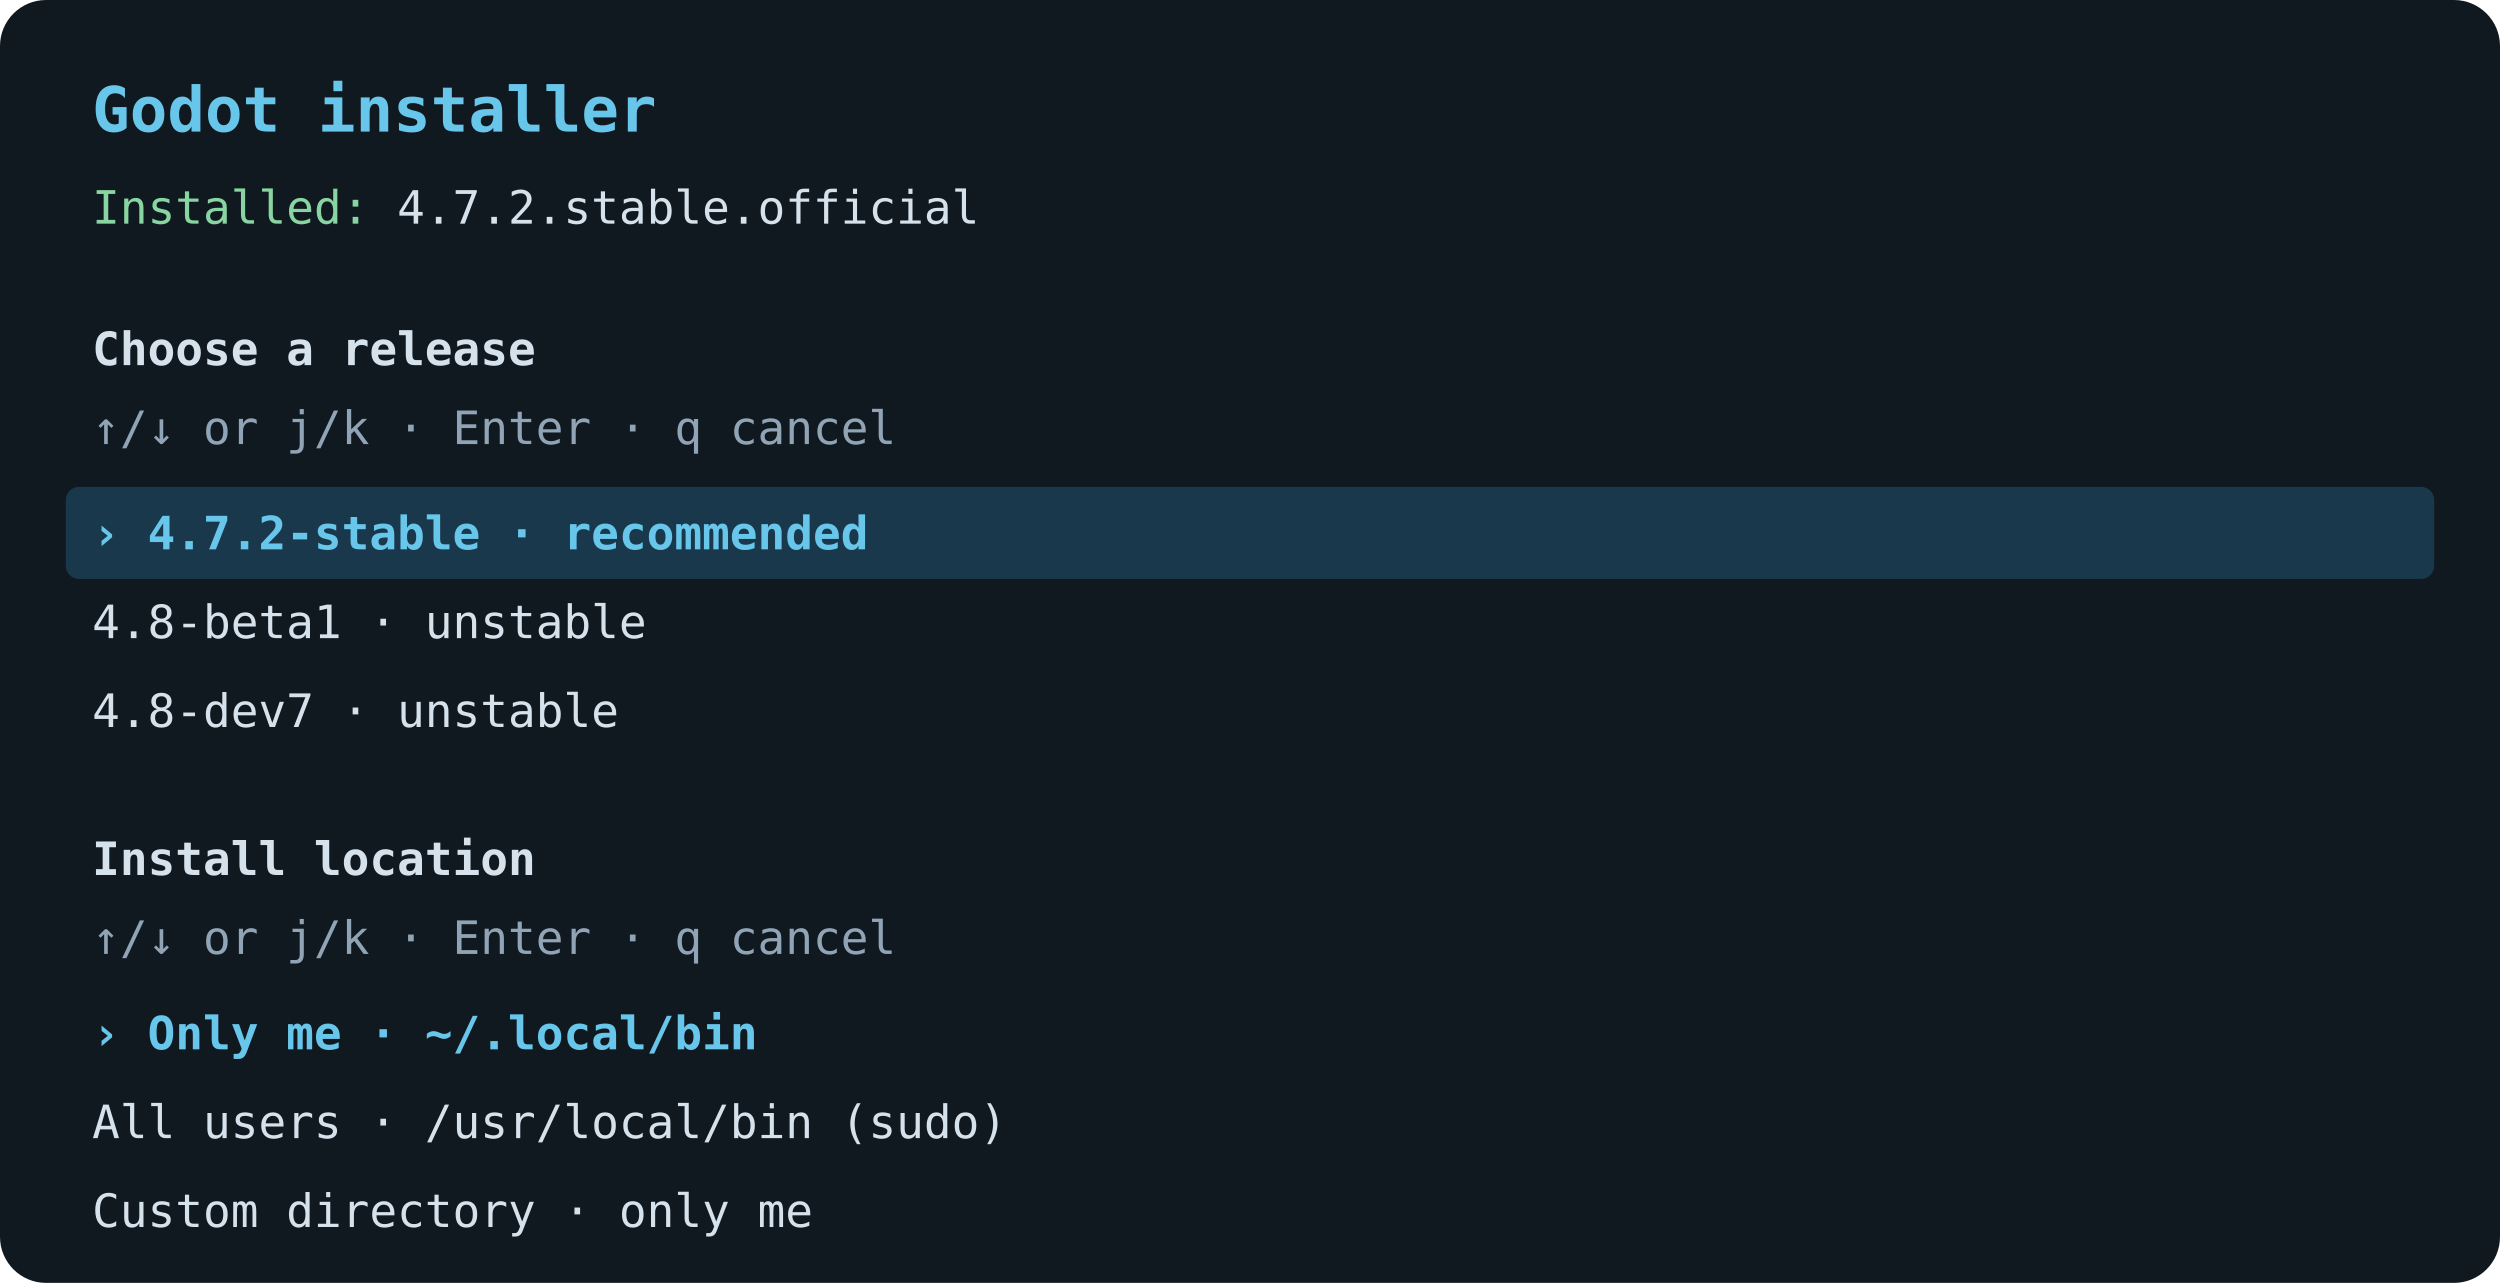
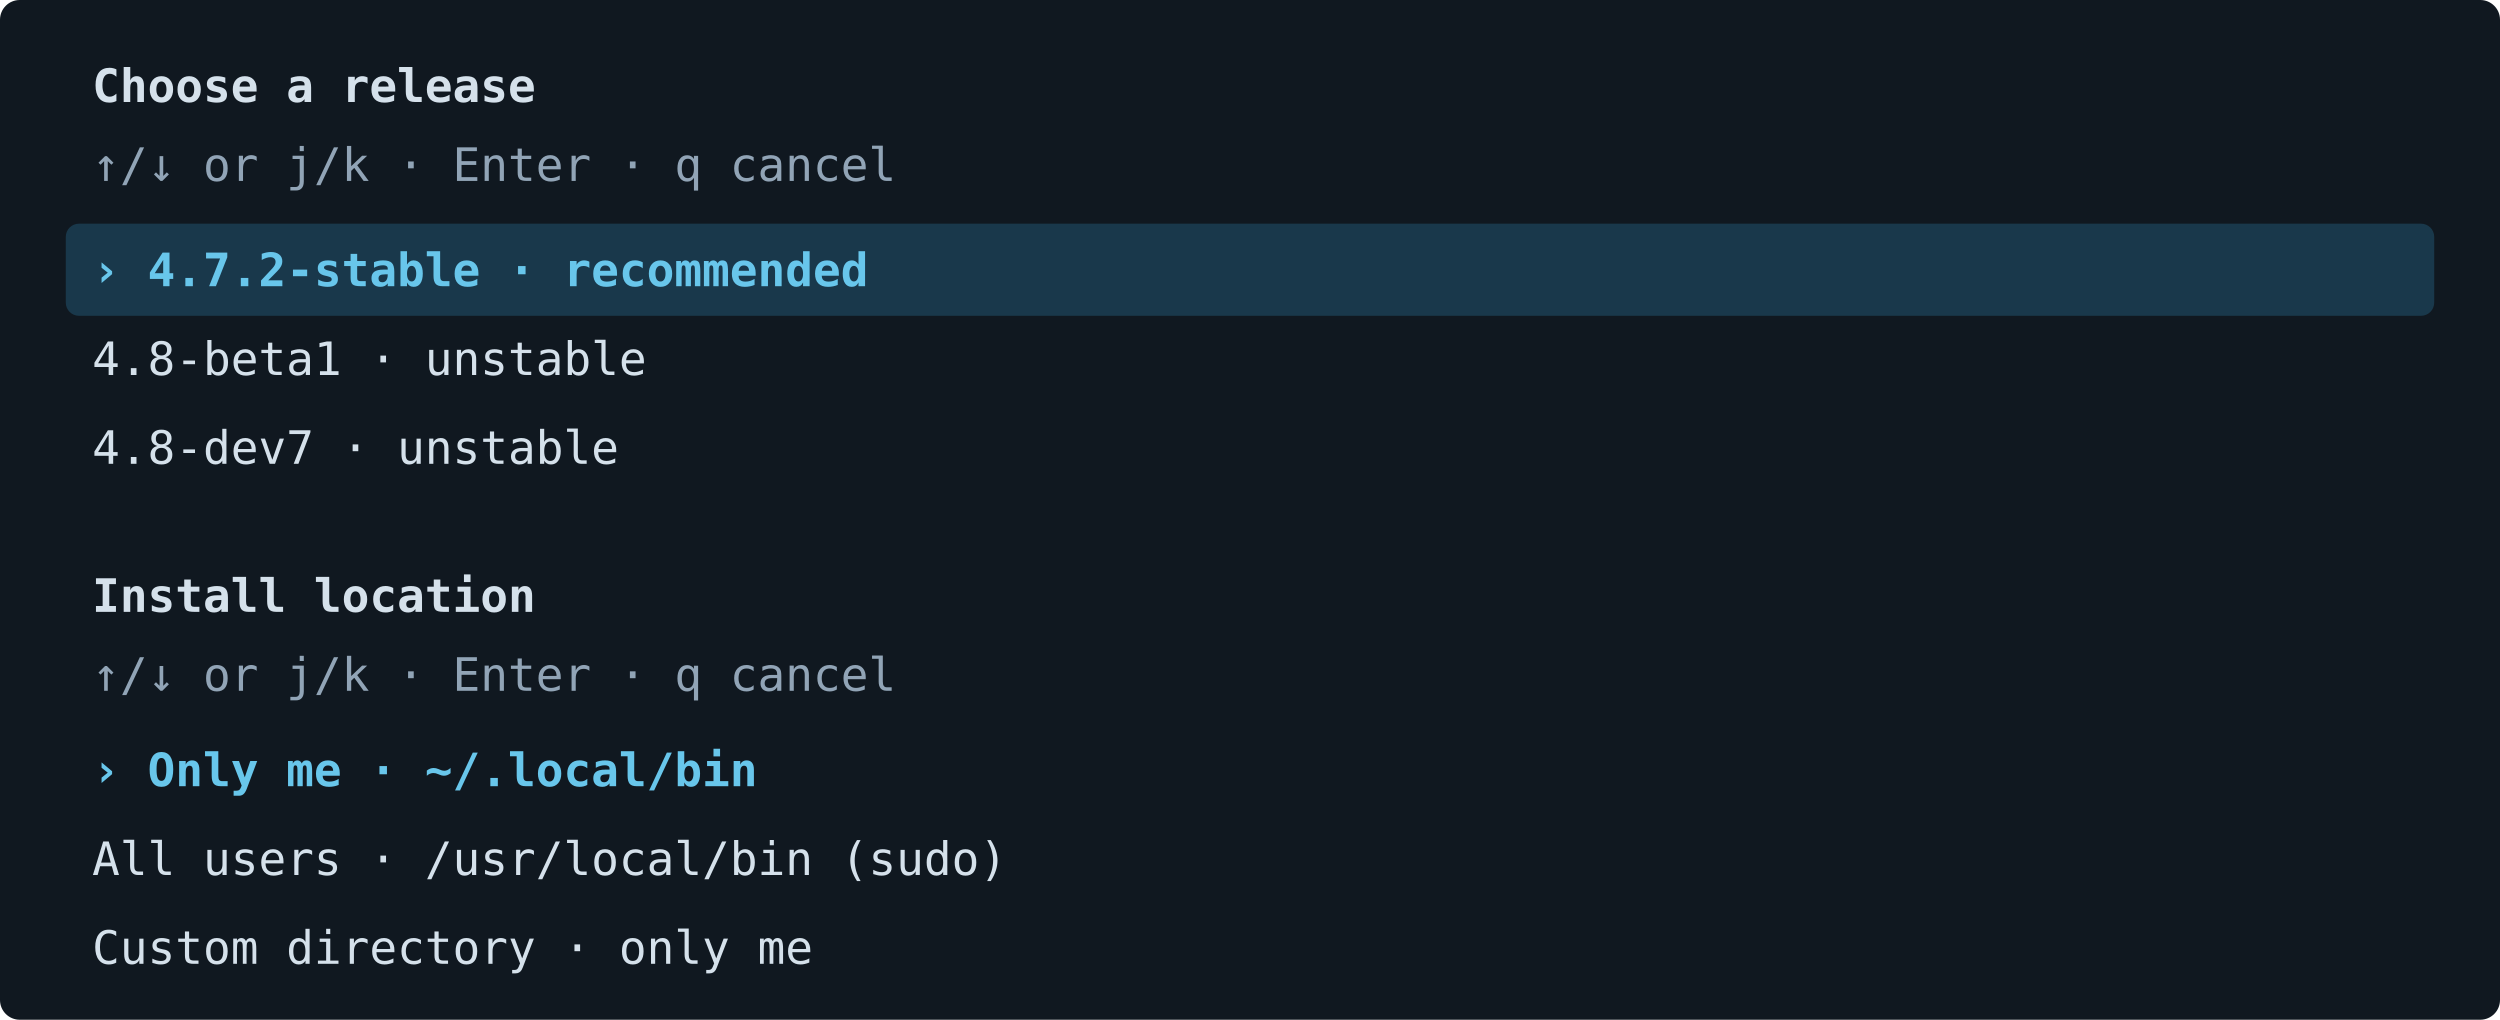
- <svg xmlns="http://www.w3.org/2000/svg" width="760" height="390" viewBox="0 0 760 390" role="img" aria-label="Godot installer terminal preview with release and location selection">
-   <rect width="760" height="390" rx="14" fill="#101820" />
+ <svg xmlns="http://www.w3.org/2000/svg" width="760" height="310" viewBox="0 0 760 310" role="img" aria-label="Godot installer terminal preview with release and location selection">
+   <rect width="760" height="310" rx="6" fill="#101820" />
  <g font-family="DejaVu Sans Mono,monospace" font-size="14" fill="#d5e1eb">
-     <text x="28" y="40" fill="#68c6eb" font-size="19" font-weight="bold">Godot installer</text>
-     <text x="28" y="68">
-       <tspan fill="#89d5a2">Installed:</tspan> 4.7.2.stable.official</text>
-     <text x="28" y="111" font-weight="bold">Choose a release</text>
-     <text x="28" y="135" fill="#91a4b6">  ↑/↓ or j/k · Enter · q cancel</text>
-     <rect x="20" y="148" width="720" height="28" rx="4" fill="#19384b" />
-     <text x="28" y="167" fill="#68c6eb" font-weight="bold">  › 4.7.2-stable · recommended</text>
-     <text x="28" y="194">    4.8-beta1 · unstable</text>
-     <text x="28" y="221">    4.8-dev7 · unstable</text>
-     <text x="28" y="266" font-weight="bold">Install location</text>
-     <text x="28" y="290" fill="#91a4b6">  ↑/↓ or j/k · Enter · q cancel</text>
-     <text x="28" y="319" fill="#68c6eb" font-weight="bold">  › Only me · ~/.local/bin</text>
-     <text x="28" y="346">    All users · /usr/local/bin (sudo)</text>
-     <text x="28" y="373">    Custom directory · only me</text>
+     <text x="28" y="31" font-weight="bold">Choose a release</text>
+     <text x="28" y="55" fill="#91a4b6">  ↑/↓ or j/k · Enter · q cancel</text>
+     <rect x="20" y="68" width="720" height="28" rx="4" fill="#19384b" />
+     <text x="28" y="87" fill="#68c6eb" font-weight="bold">  › 4.7.2-stable · recommended</text>
+     <text x="28" y="114">    4.8-beta1 · unstable</text>
+     <text x="28" y="141">    4.8-dev7 · unstable</text>
+     <text x="28" y="186" font-weight="bold">Install location</text>
+     <text x="28" y="210" fill="#91a4b6">  ↑/↓ or j/k · Enter · q cancel</text>
+     <text x="28" y="239" fill="#68c6eb" font-weight="bold">  › Only me · ~/.local/bin</text>
+     <text x="28" y="266">    All users · /usr/local/bin (sudo)</text>
+     <text x="28" y="293">    Custom directory · only me</text>
  </g>
</svg>
